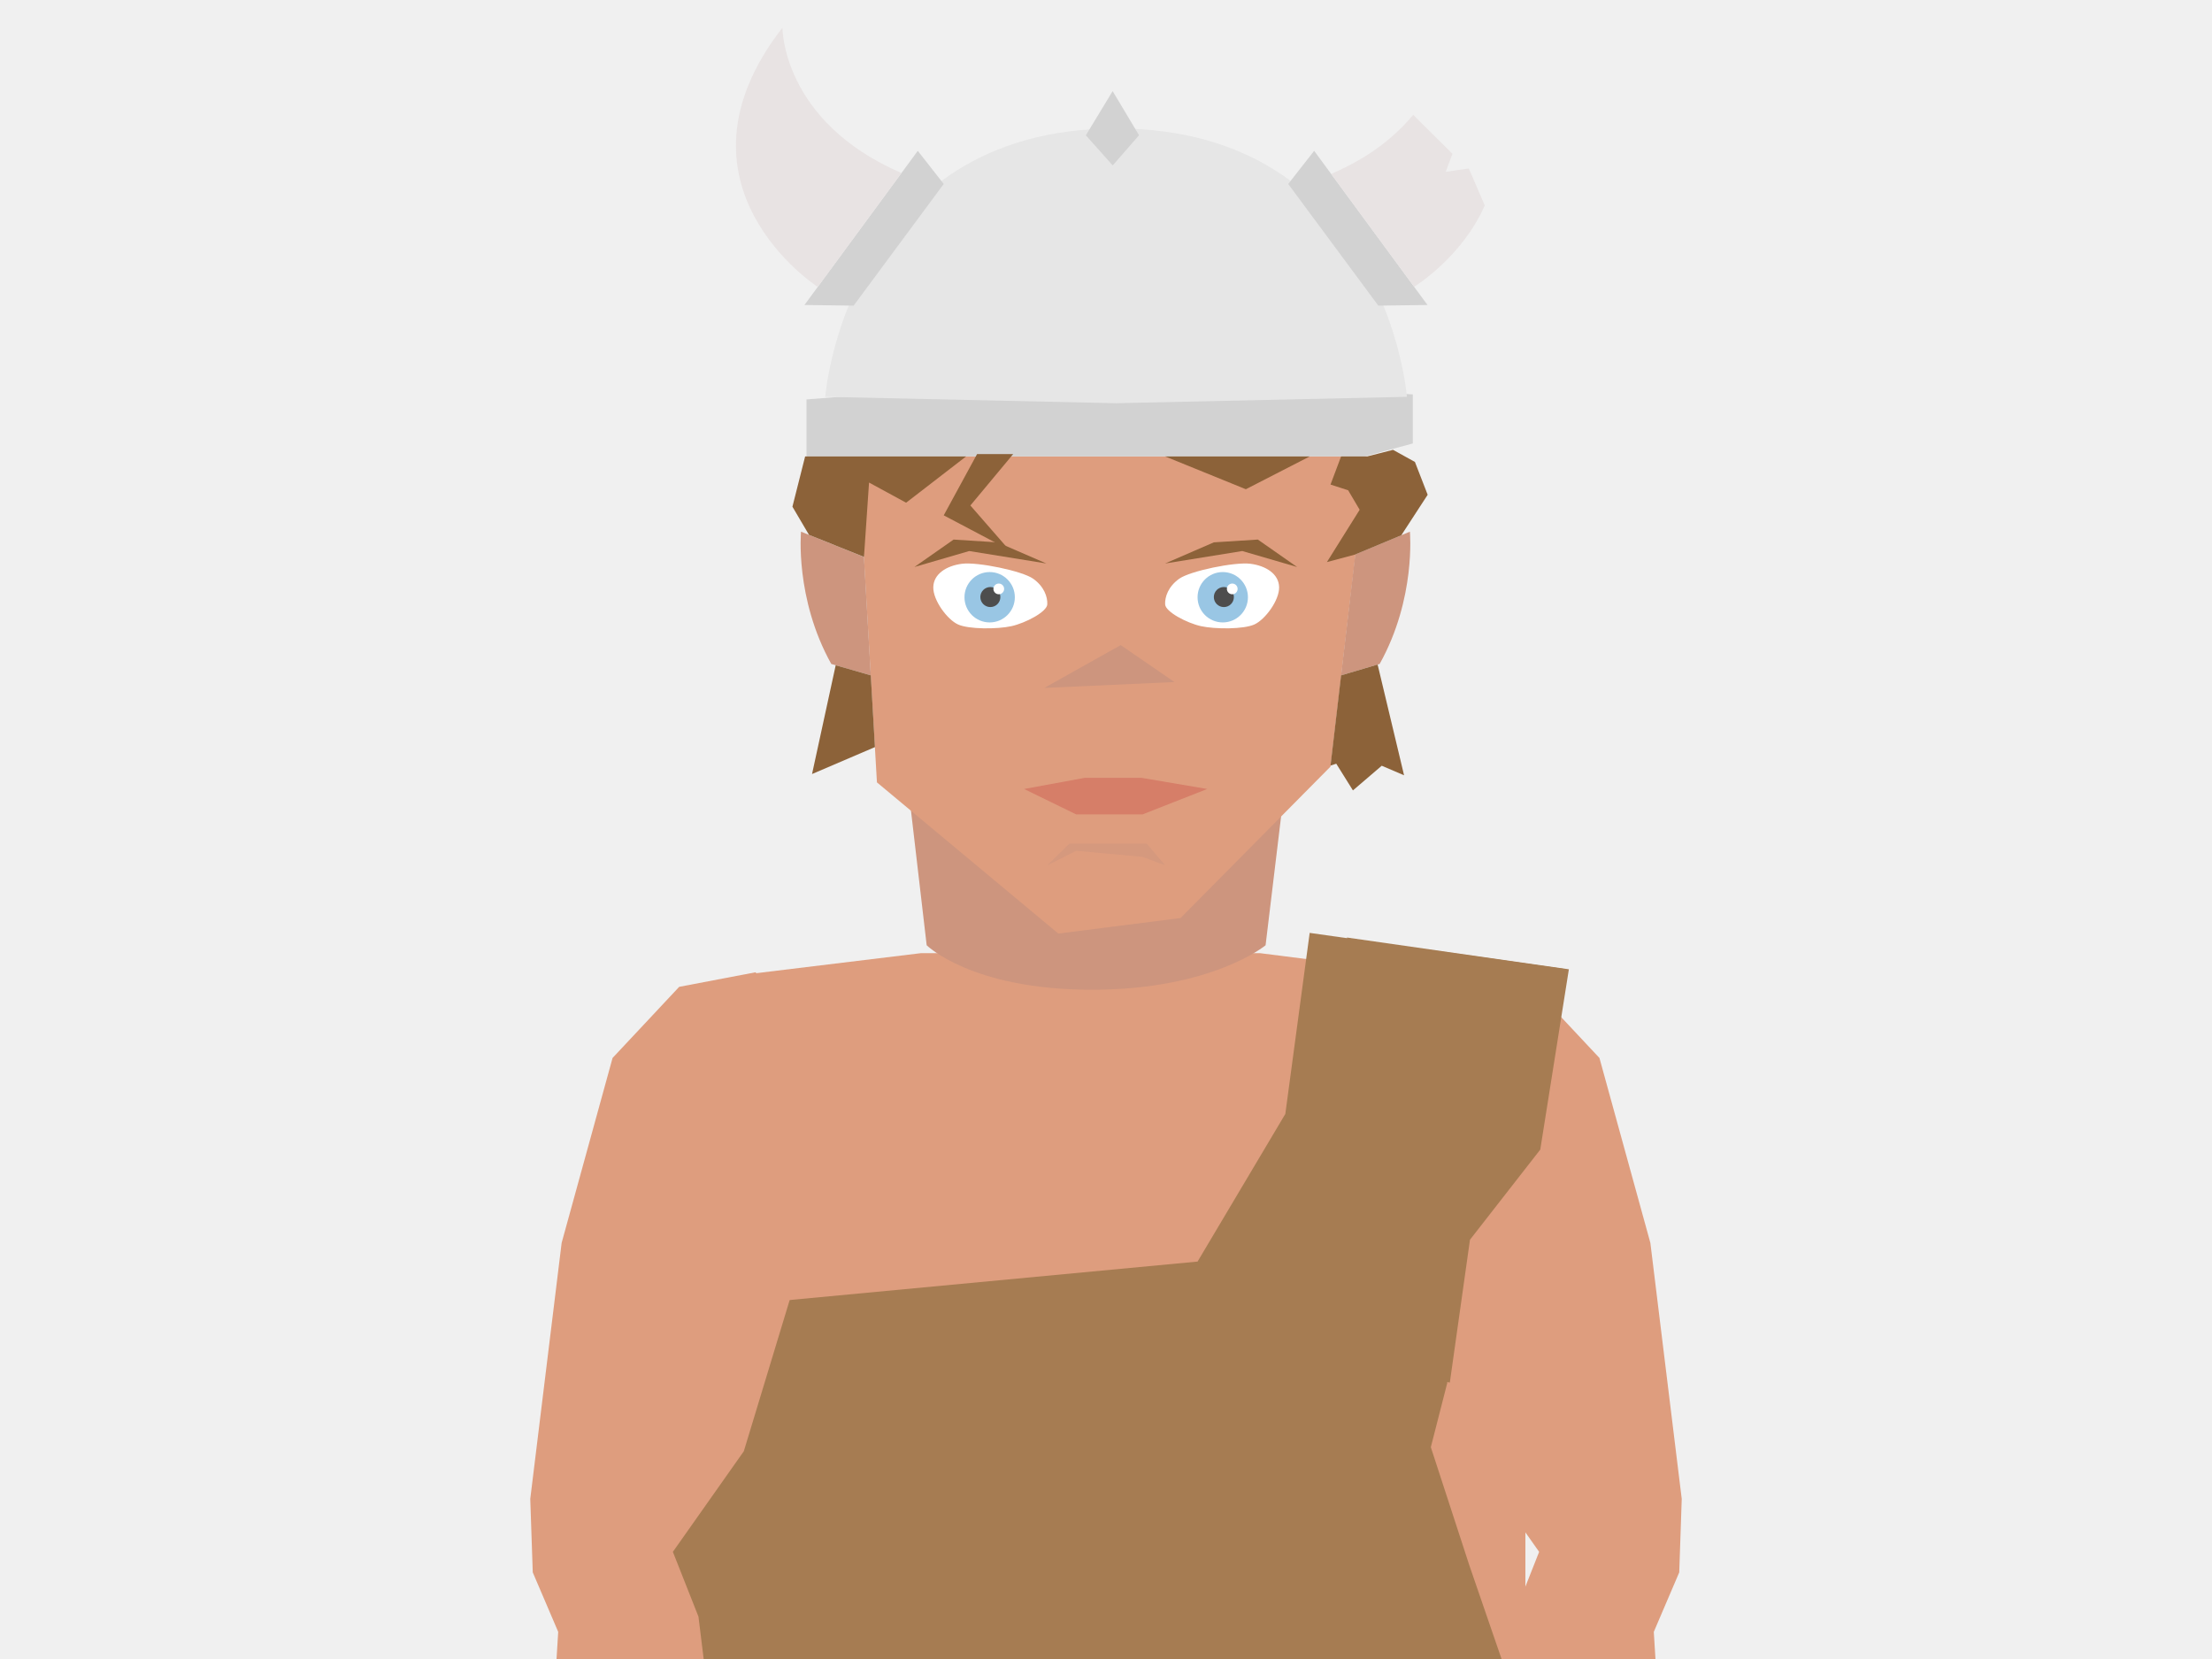
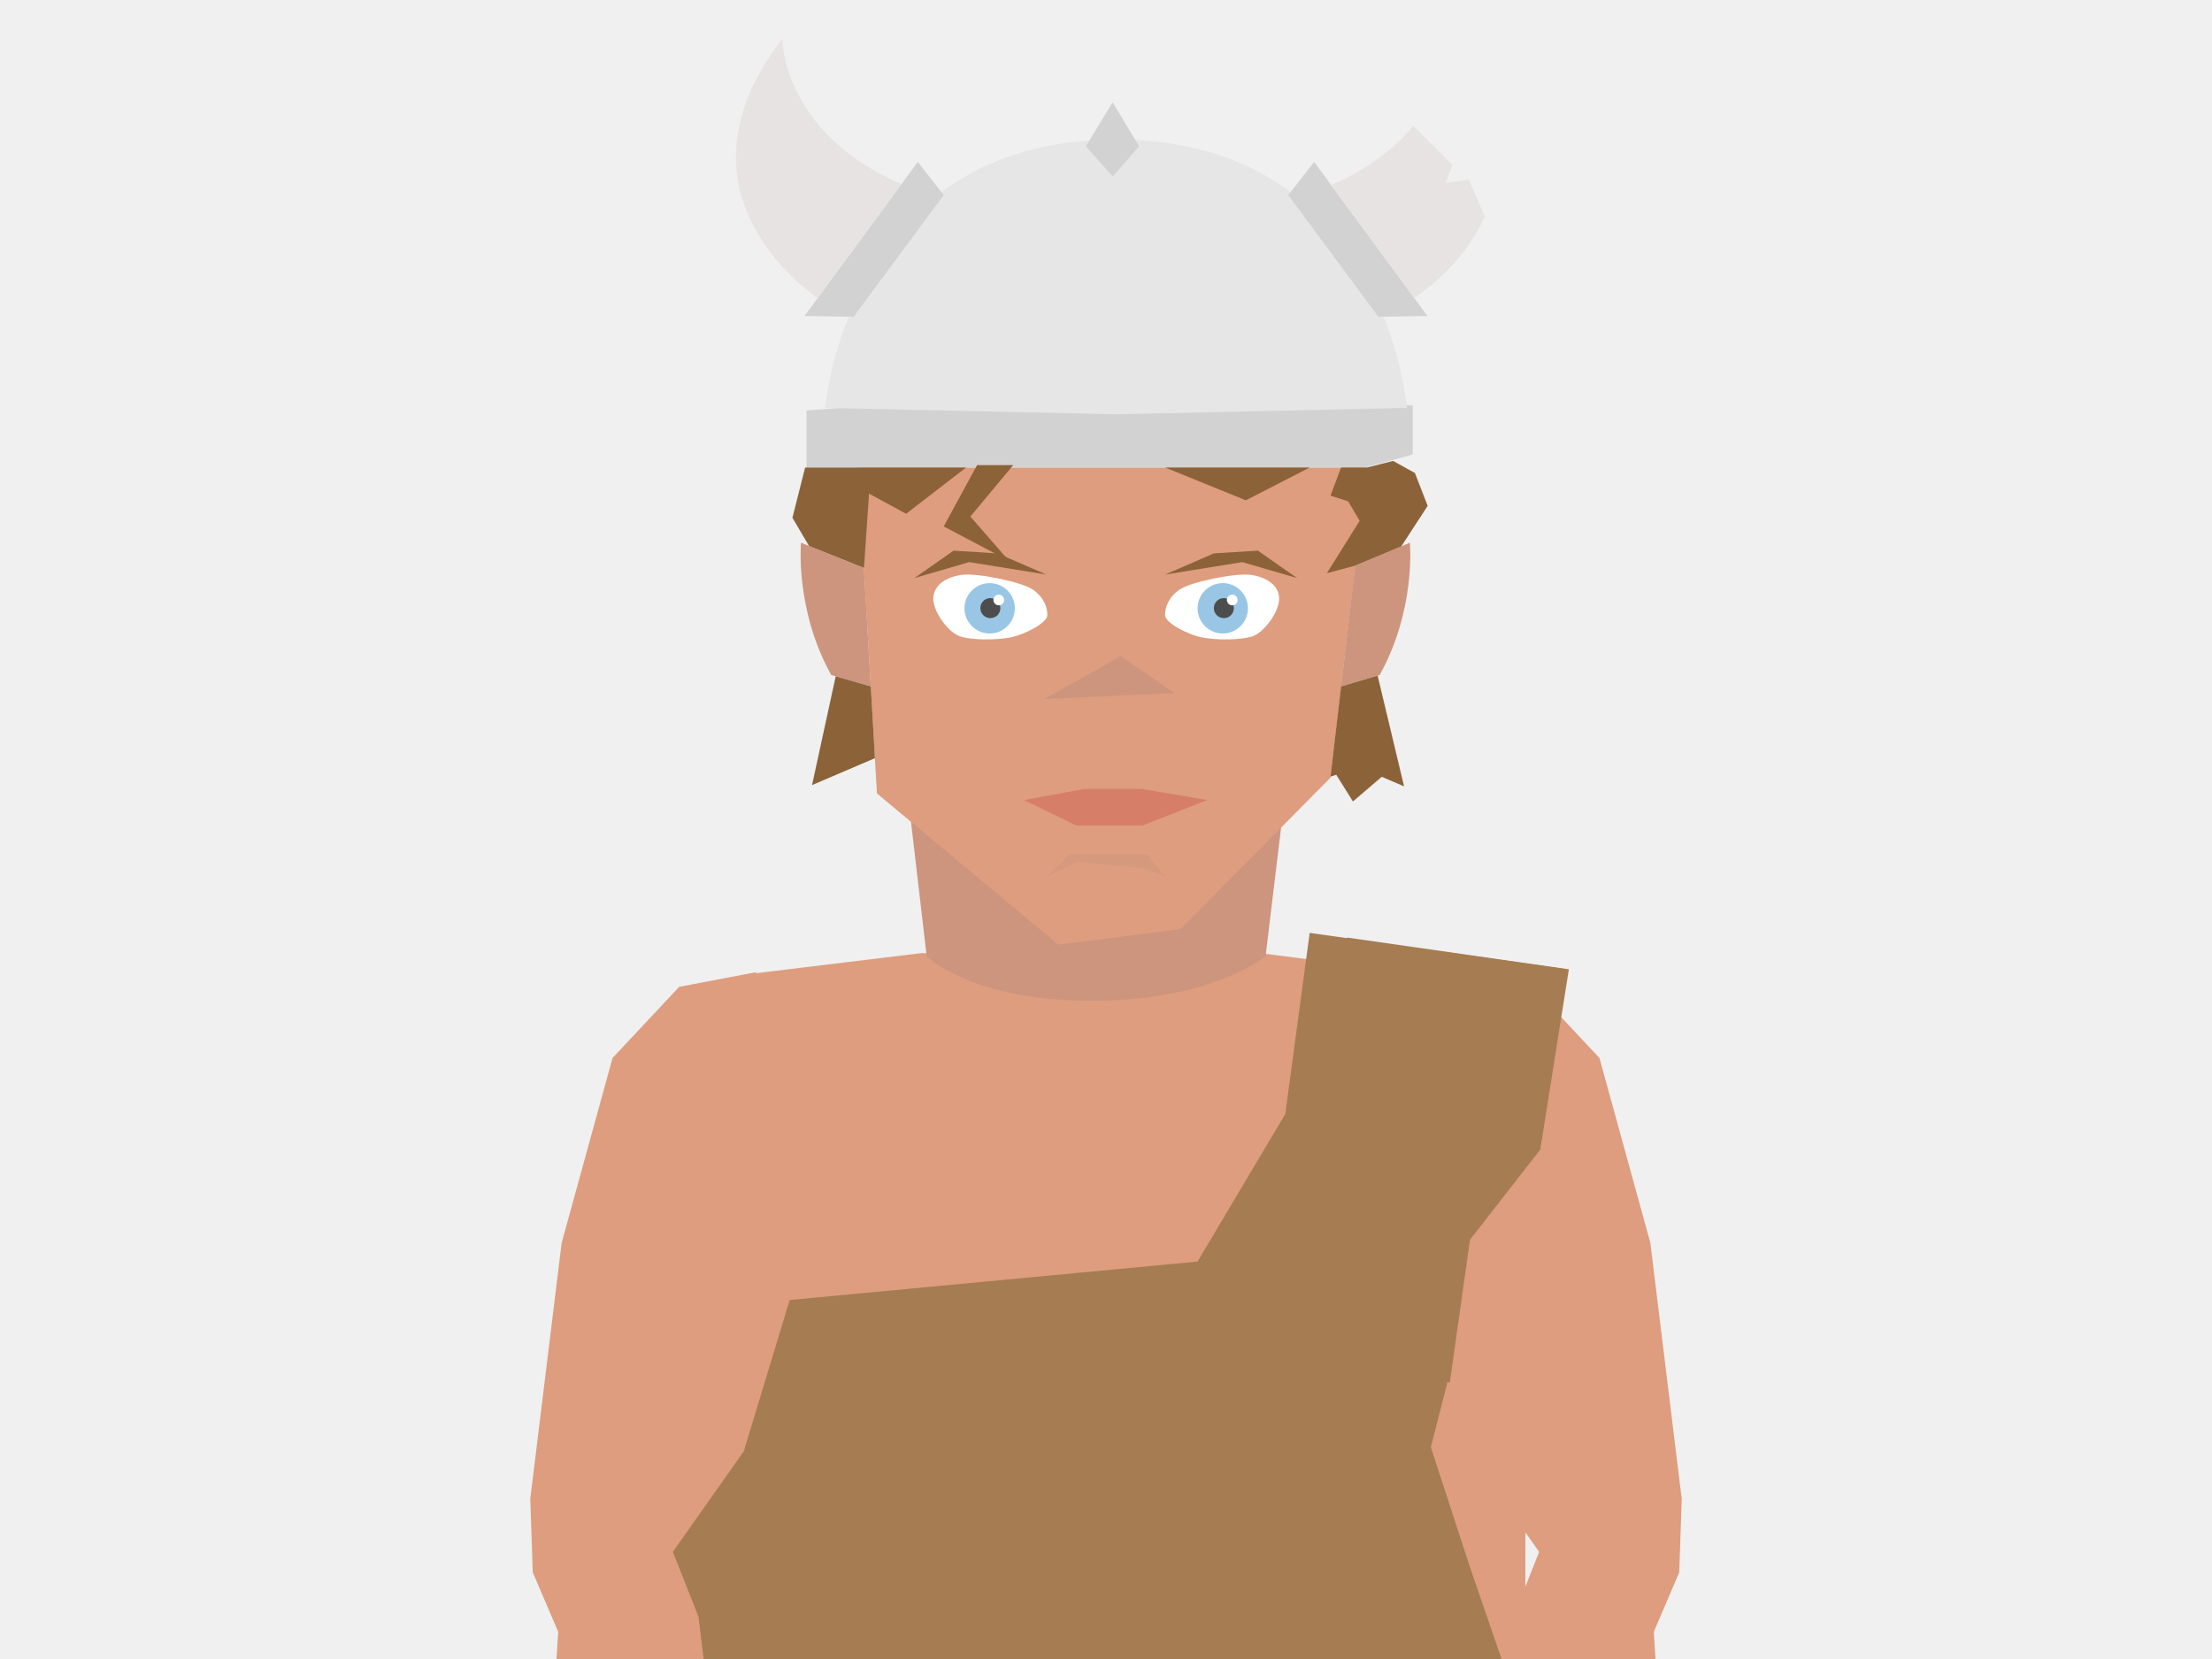
<svg xmlns="http://www.w3.org/2000/svg" version="1.1" id="Calque_1" x="0px" y="0px" width="800px" height="600px" viewBox="0 0 800 600" enable-background="new 0 0 800 600" xml:space="preserve">
+   <polygon fill="#C7B299" points="540.438,1265.799 519.969,1247.514 466.787,1253.986 455.534,1268.057 453.421,1223.529   439.351,1158.094 437.944,1058.814 416.109,953.316 417.017,914.547 399.404,901.143 380.574,914.547 377.441,970.824   373.224,1133.277 359.15,1206.607 358.449,1268.057 326.82,1245.293 302.221,1239.742 279.443,1247.514 257.587,1265.799   261.222,1186.453 249.381,1069.885 256.666,921.117 243,845.645 247.518,730.428 550.512,730.428 539.104,880.057 546.593,938.896   537.282,1047.684 543.541,1100.941 536.369,1180.902 540.974,1237.551 " />
+   <polygon fill="#DE9D7E" points="551.639,730.428 247.456,730.428 247.646,450.814 273.262,351.994 333.024,344.729 455.74,344.729   554.363,357.248 551.709,450.984 " />
+   <polygon fill="#42210B" points="325.906,1279.289 363.371,1278.018 331.376,1246.268 309.507,1240.289 288.524,1240.289   264.867,1254.646 259.364,1276.215 288.524,1279.609 " />
+   <polygon fill="#42210B" points="467.846,1281.773 450.258,1278.018 463.622,1248.195 500.383,1240.289 521.372,1240.289   545.029,1254.646 550.532,1276.215 521.372,1279.609 " />
+   <polygon fill="#A67C52" points="473.663,337.387 464.855,402.871 433.115,456.264 239.773,474.49 226.404,576.555 240.988,670.111   226.404,741.791 293.687,778.248 385.571,768.527 456.045,778.248 530.162,760.023 573.9,756.375 561.752,654.316 531.438,566.217   517.479,523.391 545.955,412.07 566.612,350.559 " />
+   <path fill="#CD957E" d="M328.01,284.69l7.135,61.181c0,0,16.189,16.088,59.722,16.088c43.53,0,62.848-16.088,62.848-16.088  l7.139-59.253L328.01,284.69z" />
+   <polygon fill="#DE9D7E" points="310.319,169.092 317.156,286.963 382.774,341.641 426.97,336.021 481.198,281.254 494.397,169.092   " />
+   <path fill="#CD957E" d="M509.907,196.284c0,0,2.277,24.155-10.938,47.849l-13.948,4.123l5.118-43.734L509.907,196.284z" />
+   <path fill="#CD957E" d="M289.703,196.284c0,0-2.275,24.155,10.939,47.849l14.297,4.123l-2.474-42.808L289.703,196.284z" />
+   <polygon fill="#CD957E" points="377.677,252.806 405.317,237.311 424.756,250.677 " />
  <g>
-     <polygon fill="#C7B299" points="540.438,1265.799 519.969,1247.514 466.787,1253.986 455.534,1268.057 453.421,1223.529    439.351,1158.094 437.944,1058.814 416.109,953.316 417.017,914.547 399.404,901.143 380.574,914.547 377.441,970.824    373.224,1133.277 359.15,1206.607 358.449,1268.057 326.82,1245.293 302.221,1239.742 279.443,1247.514 257.587,1265.799    261.222,1186.453 249.381,1069.885 256.666,921.117 243,845.645 247.518,730.428 550.512,730.428 539.104,880.057 546.593,938.896    537.282,1047.684 543.541,1100.941 536.369,1180.902 540.974,1237.551  " />
-     <polygon fill="#DE9D7E" points="551.639,730.428 247.456,730.428 247.646,450.814 273.262,351.994 333.024,344.729 455.74,344.729    554.363,357.248 551.709,450.984  " />
-     <polygon fill="#42210B" points="325.906,1279.289 363.371,1278.018 331.376,1246.268 309.507,1240.289 288.524,1240.289    264.867,1254.646 259.364,1276.215 288.524,1279.609  " />
-     <polygon fill="#42210B" points="467.846,1281.773 450.258,1278.018 463.622,1248.195 500.383,1240.289 521.372,1240.289    545.029,1254.646 550.532,1276.215 521.372,1279.609  " />
-     <polygon fill="#A67C52" points="473.663,337.387 464.855,402.871 433.115,456.264 239.773,474.49 226.404,576.555 240.988,670.111    226.404,741.791 293.687,778.248 385.571,768.527 456.045,778.248 530.162,760.023 573.9,756.375 561.752,654.316 531.438,566.217    517.479,523.391 545.955,412.07 566.612,350.559  " />
-     <path fill="#CD957E" d="M328.01,280.686l7.135,61.181c0,0,16.189,16.088,59.722,16.088c43.53,0,62.848-16.088,62.848-16.088   l7.139-59.253L328.01,280.686z" />
-     <polygon fill="#DE9D7E" points="310.319,165.088 317.156,282.959 382.774,337.637 426.97,332.018 481.198,277.25 494.397,165.088     " />
-     <path fill="#CD957E" d="M509.907,192.28c0,0,2.278,24.155-10.937,47.849l-13.949,4.123l5.119-43.734L509.907,192.28z" />
-     <path fill="#CD957E" d="M289.703,192.28c0,0-2.275,24.155,10.939,47.849l14.297,4.123l-2.474-42.808L289.703,192.28z" />
-     <polygon fill="#CD957E" points="377.677,248.802 405.317,233.307 424.756,246.673  " />
-     <g>
-       <path fill="#D2D2D2" d="M291.685,144.462v20.625h201.874l17.394-4.706v-17.742C510.952,142.638,399.998,135.376,291.685,144.462z" />
-       <path fill="#E6E6E6" d="M403.646,46.461c-97.503,0-105.193,97.057-105.193,97.057l105.193,2.309l105.196-2.309    C508.844,143.518,501.151,46.461,403.646,46.461z" />
-     </g>
-     <polygon fill="#D2D2D2" points="308.725,110.537 341.311,66.535 331.928,54.549 290.937,110.305  " />
-     <polygon fill="#D2D2D2" points="498.491,110.537 465.902,66.535 475.285,54.549 516.277,110.305  " />
-     <polyline fill="#D2D2D2" points="402.402,32.96 411.953,48.904 402.433,59.827 392.712,48.93 402.402,32.96  " />
-     <path fill="#E8E3E3" d="M295.743,103.77c0,0-56.964-36.802-12.766-93.762c0,0-0.234,33.876,43.053,52.559L295.743,103.77z" />
-     <path fill="#E8E3E3" d="M511.439,103.726c0,0,17.342-10.645,25.538-29.42l-5.753-13.379l-8.354,1.218l2.43-6.532L511.1,41.546   c-6.479,7.708-15.472,15.239-29.666,21.361L511.439,103.726z" />
-     <polygon fill="#8C6239" points="312.469,201.415 292.59,193.443 286.592,183.253 291.182,165.088 349.386,165.088 327.71,181.811    314.303,174.522  " />
-     <polygon fill="#8C6239" points="302.244,240.59 293.687,279.935 316.436,270.199 314.939,244.249  " />
-     <polygon fill="#8C6239" points="498.236,240.34 507.802,280.395 499.725,276.938 489.307,285.859 483.277,276.205 481.198,276.886    485.021,244.249  " />
-     <polygon fill="#8C6239" points="485.021,165.088 481.198,175.25 487.578,177.312 491.737,184.362 479.891,203.293 490.141,200.543    506.799,193.59 516.336,178.944 511.729,167.069 503.811,162.691 494.397,165.088  " />
-     <polygon fill="#8C6239" points="421.416,165.088 450.578,176.938 473.663,165.088  " />
-     <polyline fill="#8C6239" points="353.375,164.219 341.311,186.379 364.919,198.835 350.947,182.812 366.438,164.219  " />
-     <path fill="#FFFFFF" d="M378.768,218.568c0.127-2.708-1.158-6.457-5.105-9.264c-3.944-2.807-20.061-6.13-25.724-5.413   c-5.66,0.72-10.296,3.689-10.401,8.459c-0.102,4.77,5.059,11.723,8.937,13.49c3.874,1.77,14.181,1.751,19.317,0.619   C370.925,225.325,378.637,221.275,378.768,218.568z" />
-     <circle fill="#99C6E4" cx="357.926" cy="216.001" r="9.107" />
-     <circle fill="#4D4D4D" cx="358.176" cy="215.931" r="3.621" />
-     <circle fill="#FFFFFF" cx="361.22" cy="212.986" r="1.938" />
-     <path fill="#FFFFFF" d="M421.385,218.568c-0.129-2.708,1.153-6.457,5.1-9.264c3.945-2.807,20.064-6.13,25.725-5.413   c5.657,0.72,10.296,3.689,10.399,8.459c0.105,4.77-5.057,11.723-8.932,13.49c-3.875,1.77-14.185,1.751-19.318,0.619   C429.223,225.325,421.514,221.275,421.385,218.568z" />
-     <circle fill="#99C6E4" cx="442.225" cy="216.001" r="9.107" />
-     <path fill="#4D4D4D" d="M442.625,212.307c2.002,0,3.624,1.623,3.624,3.625c0,1.999-1.622,3.625-3.624,3.625   S439,217.931,439,215.932C439,213.93,440.623,212.307,442.625,212.307z" />
-     <circle fill="#FFFFFF" cx="445.661" cy="212.986" r="1.938" />
-     <polygon opacity="0.27" fill="#C1272D" enable-background="new    " points="370.383,285.348 389.217,294.535 413.214,294.535    436.605,285.348 412.912,281.326 392.258,281.326  " />
-     <polygon opacity="0.55" fill="#CD957E" enable-background="new    " points="378.775,312.945 386.786,305.103 414.733,305.103    421.377,312.945 413.214,309.883 389.217,307.695  " />
-     <polygon fill="#8C6239" points="421.377,203.793 449.288,199.289 469.106,205.061 454.923,195.141 439,196.149  " />
-     <polygon fill="#8C6239" points="378.433,203.793 350.523,199.289 330.705,205.061 344.884,195.141 360.807,196.149  " />
-     <g>
-       <polygon fill="#DE9D7E" points="191.777,542.09 203.126,449.504 221.541,382.629 245.637,356.902 273.262,351.635     292.549,378.166 294.645,420.027 289.516,457.246 269.014,524.857 243.352,561.246 252.613,584.684 268.376,713.135     286.736,716.311 296.308,725.465 304.468,733.291 318.742,764.578 310.433,767.377 303.371,750.297 297.221,744.824     292.316,744.379 288.176,748.064 289.717,760.35 297.938,791.611 290.064,793.969 280.471,762.299 277.212,763.354     288.323,805.85 279.643,807.496 268.964,765.926 263.855,768.373 273.422,801.746 265.42,803.262 256.599,771.246     250.863,773.311 257.984,796.746 251.638,797.945 244.664,774.451 234.706,752.496 238.777,716.326 200.662,609.967     201.883,590.188 192.68,568.668   " />
-       <polygon fill="#FBB03B" points="268.562,706.502 235.715,712.018 218.109,663.475 261.818,653.719   " />
-     </g>
-     <g>
-       <polygon fill="#DE9D7E" points="608.223,542.09 596.877,449.504 578.462,382.629 554.363,356.902 526.738,351.635     507.451,378.166 505.356,420.027 510.485,457.246 530.984,524.857 556.649,561.246 547.383,584.684 531.625,713.135     513.259,716.311 503.689,725.465 495.532,733.291 481.258,764.578 489.567,767.377 496.626,750.297 502.781,744.824     507.684,744.379 511.824,748.064 510.281,760.35 502.062,791.611 509.938,793.969 519.527,762.299 522.791,763.354     511.677,805.85 520.358,807.496 531.036,765.926 536.145,768.373 526.576,801.746 534.581,803.262 543.401,771.246     549.137,773.311 542.016,796.746 548.36,797.945 555.336,774.451 565.294,752.496 561.223,716.326 599.336,609.967     598.117,590.188 607.32,568.668   " />
-       <polygon fill="#FBB03B" points="531.438,706.502 564.288,712.018 581.891,663.475 538.186,653.719   " />
-     </g>
-     <polygon fill="#A67C52" points="487.176,339.076 567.404,350.559 557.06,415.766 531.638,448.369 524.352,500.018 487.176,493.324     " />
+     <path fill="#D2D2D2" d="M291.685,148.466v20.625h201.874l17.395-4.706v-17.742C510.952,146.642,399.998,139.38,291.685,148.466z" />
+     <path fill="#E6E6E6" d="M403.646,50.465c-97.503,0-105.193,97.057-105.193,97.057l105.193,2.309l105.195-2.309   C508.844,147.522,501.151,50.465,403.646,50.465z" />
  </g>
+   <polygon fill="#D2D2D2" points="308.725,114.541 341.311,70.539 331.928,58.553 290.937,114.309 " />
+   <polygon fill="#D2D2D2" points="498.491,114.541 465.902,70.539 475.285,58.553 516.277,114.309 " />
+   <polyline fill="#D2D2D2" points="402.402,36.964 411.953,52.908 402.433,63.831 392.712,52.934 402.402,36.964 " />
+   <path fill="#E8E3E3" d="M295.743,107.774c0,0-56.964-36.802-12.766-93.762c0,0-0.234,33.876,43.053,52.559L295.743,107.774z" />
+   <path fill="#E8E3E3" d="M511.439,107.73c0,0,17.342-10.645,25.537-29.42l-5.753-13.379l-8.354,1.218l2.43-6.532L511.1,45.55  c-6.479,7.708-15.472,15.239-29.666,21.361L511.439,107.73z" />
+   <polygon fill="#8C6239" points="312.469,205.419 292.59,197.447 286.592,187.257 291.182,169.092 349.386,169.092 327.71,185.815   314.303,178.526 " />
+   <polygon fill="#8C6239" points="302.244,244.594 293.687,283.939 316.436,274.203 314.939,248.253 " />
+   <polygon fill="#8C6239" points="498.236,244.344 507.802,284.399 499.725,280.942 489.307,289.863 483.277,280.209 481.198,280.89   485.021,248.253 " />
+   <polygon fill="#8C6239" points="485.021,169.092 481.198,179.254 487.578,181.316 491.737,188.366 479.891,207.297 490.141,204.547   506.799,197.594 516.336,182.948 511.729,171.073 503.811,166.695 494.397,169.092 " />
+   <polygon fill="#8C6239" points="421.416,169.092 450.578,180.942 473.663,169.092 " />
+   <polyline fill="#8C6239" points="353.375,168.223 341.311,190.383 364.919,202.839 350.947,186.816 366.438,168.223 " />
+   <path fill="#FFFFFF" d="M378.768,222.572c0.127-2.708-1.158-6.457-5.105-9.264c-3.944-2.807-20.061-6.13-25.724-5.413  c-5.66,0.72-10.296,3.689-10.401,8.459c-0.102,4.77,5.059,11.723,8.937,13.49c3.874,1.77,14.181,1.751,19.317,0.619  C370.925,229.329,378.637,225.279,378.768,222.572z" />
+   <circle fill="#99C6E4" cx="357.926" cy="220.005" r="9.107" />
+   <circle fill="#4D4D4D" cx="358.176" cy="219.935" r="3.621" />
+   <circle fill="#FFFFFF" cx="361.22" cy="216.99" r="1.938" />
+   <path fill="#FFFFFF" d="M421.385,222.572c-0.129-2.708,1.153-6.457,5.101-9.264c3.944-2.807,20.063-6.13,25.725-5.413  c5.657,0.72,10.296,3.689,10.399,8.459c0.104,4.77-5.058,11.723-8.933,13.49c-3.875,1.77-14.185,1.751-19.317,0.619  C429.223,229.329,421.514,225.279,421.385,222.572z" />
+   <circle fill="#99C6E4" cx="442.225" cy="220.005" r="9.107" />
+   <path fill="#4D4D4D" d="M442.625,216.311c2.002,0,3.624,1.623,3.624,3.625c0,1.999-1.622,3.625-3.624,3.625S439,221.935,439,219.936  C439,217.934,440.623,216.311,442.625,216.311z" />
+   <circle fill="#FFFFFF" cx="445.661" cy="216.99" r="1.938" />
+   <polygon opacity="0.27" fill="#C1272D" enable-background="new    " points="370.383,289.352 389.217,298.539 413.214,298.539   436.605,289.352 412.912,285.33 392.258,285.33 " />
+   <polygon opacity="0.55" fill="#CD957E" enable-background="new    " points="378.775,316.949 386.786,309.107 414.733,309.107   421.377,316.949 413.214,313.887 389.217,311.699 " />
+   <polygon fill="#8C6239" points="421.377,207.797 449.288,203.293 469.106,209.065 454.923,199.145 439,200.153 " />
+   <polygon fill="#8C6239" points="378.433,207.797 350.523,203.293 330.705,209.065 344.884,199.145 360.807,200.153 " />
+   <g>
+     <polygon fill="#DE9D7E" points="191.777,542.09 203.126,449.504 221.541,382.629 245.637,356.902 273.262,351.635 292.549,378.166    294.645,420.027 289.516,457.246 269.014,524.857 243.352,561.246 252.613,584.684 268.376,713.135 286.736,716.311    296.308,725.465 304.468,733.291 318.742,764.578 310.433,767.377 303.371,750.297 297.221,744.824 292.316,744.379    288.176,748.064 289.717,760.35 297.938,791.611 290.064,793.969 280.471,762.299 277.212,763.354 288.323,805.85 279.643,807.496    268.964,765.926 263.855,768.373 273.422,801.746 265.42,803.262 256.599,771.246 250.863,773.311 257.984,796.746    251.638,797.945 244.664,774.451 234.706,752.496 238.777,716.326 200.662,609.967 201.883,590.188 192.68,568.668  " />
+     <polygon fill="#FBB03B" points="268.562,706.502 235.715,712.018 218.109,663.475 261.818,653.719  " />
+   </g>
+   <g>
+     <polygon fill="#DE9D7E" points="608.223,542.09 596.877,449.504 578.462,382.629 554.363,356.902 526.738,351.635 507.451,378.166    505.356,420.027 510.485,457.246 530.984,524.857 556.649,561.246 547.383,584.684 531.625,713.135 513.259,716.311    503.689,725.465 495.532,733.291 481.258,764.578 489.567,767.377 496.626,750.297 502.781,744.824 507.684,744.379    511.824,748.064 510.281,760.35 502.062,791.611 509.938,793.969 519.527,762.299 522.791,763.354 511.677,805.85 520.358,807.496    531.036,765.926 536.145,768.373 526.576,801.746 534.581,803.262 543.401,771.246 549.137,773.311 542.016,796.746    548.36,797.945 555.336,774.451 565.294,752.496 561.223,716.326 599.336,609.967 598.117,590.188 607.32,568.668  " />
+     <polygon fill="#FBB03B" points="531.438,706.502 564.288,712.018 581.891,663.475 538.186,653.719  " />
+   </g>
+   <polygon fill="#A67C52" points="487.176,339.076 567.404,350.559 557.06,415.766 531.638,448.369 524.352,500.018 487.176,493.324   " />
</svg>
